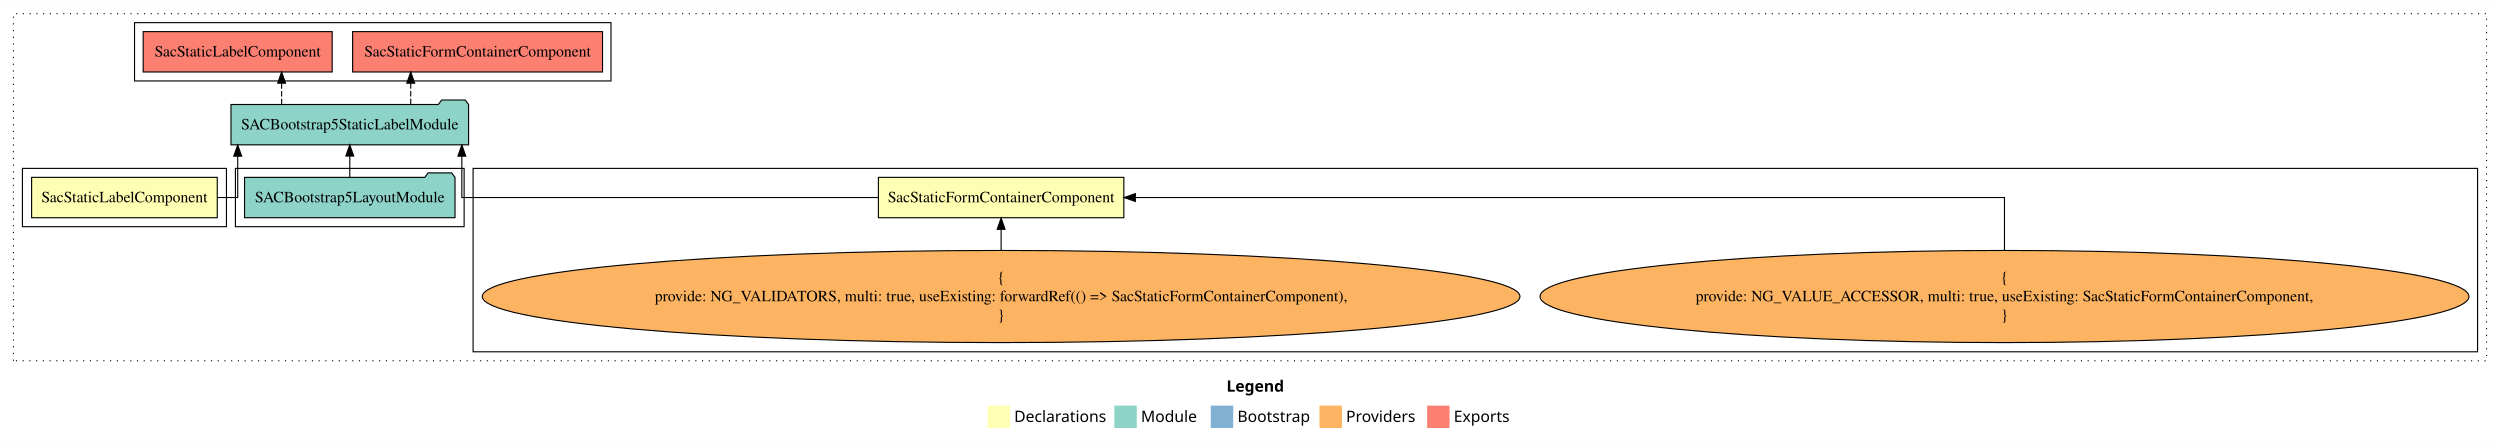
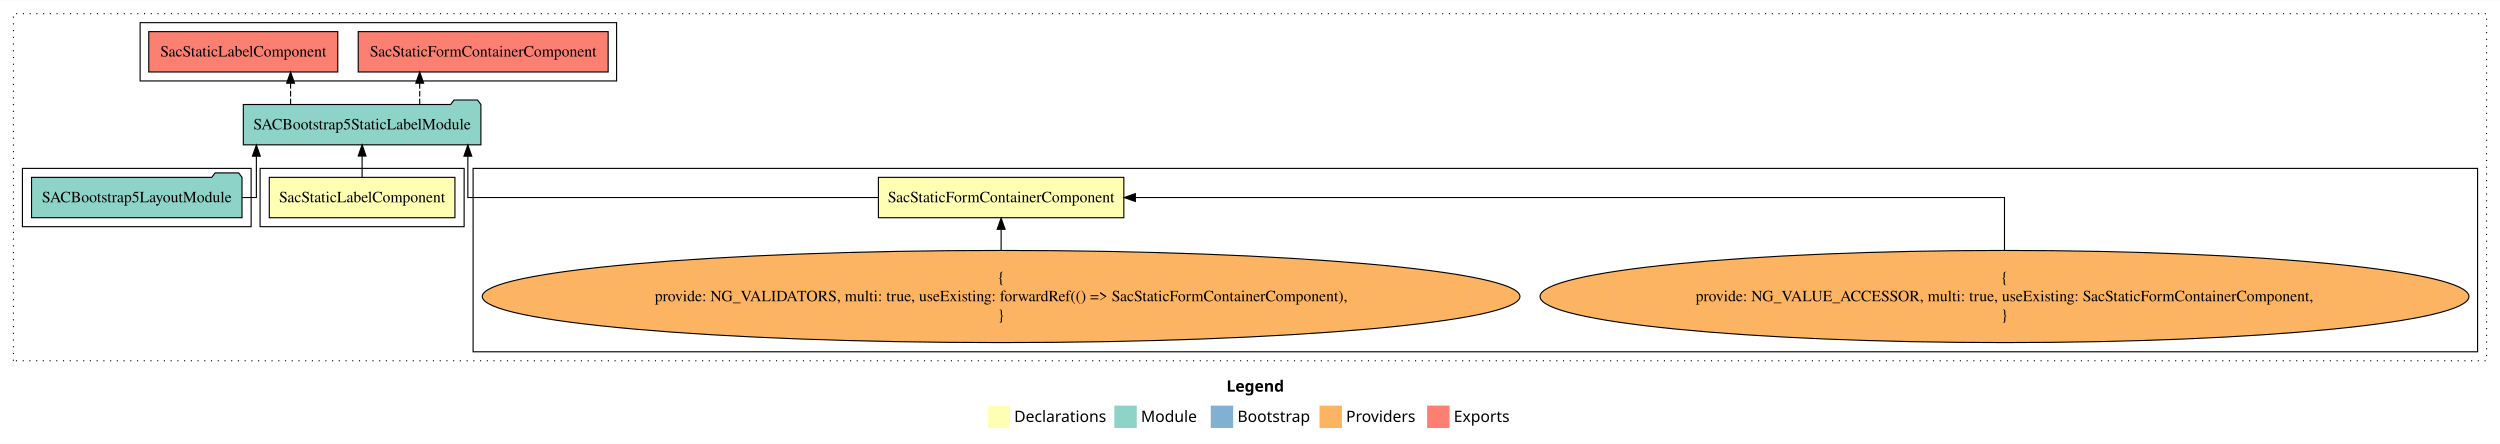
<svg xmlns="http://www.w3.org/2000/svg" width="2230pt" height="396pt" viewBox="0.00 0.00 2230.00 395.59">
  <g id="graph0" class="graph" transform="scale(1 1) rotate(0) translate(4 391.59)">
    <polygon fill="white" stroke="transparent" points="-4,4 -4,-391.59 2226,-391.59 2226,4 -4,4" />
    <text text-anchor="start" x="1090.01" y="-42.4" font-family="Times-12" font-weight="bold" font-size="14.00">Legend</text>
    <polygon fill="#ffffb3" stroke="transparent" points="877,-10 877,-30 897,-30 897,-10 877,-10" />
    <text text-anchor="start" x="900.63" y="-15.4" font-family="Times-12" font-size="14.00">  Declarations</text>
    <polygon fill="#8dd3c7" stroke="transparent" points="990,-10 990,-30 1010,-30 1010,-10 990,-10" />
    <text text-anchor="start" x="1013.73" y="-15.4" font-family="Times-12" font-size="14.00">  Module</text>
    <polygon fill="#80b1d3" stroke="transparent" points="1076,-10 1076,-30 1096,-30 1096,-10 1076,-10" />
    <text text-anchor="start" x="1099.78" y="-15.4" font-family="Times-12" font-size="14.00">  Bootstrap</text>
    <polygon fill="#fdb462" stroke="transparent" points="1173,-10 1173,-30 1193,-30 1193,-10 1173,-10" />
    <text text-anchor="start" x="1196.67" y="-15.4" font-family="Times-12" font-size="14.00">  Providers</text>
    <polygon fill="#fb8072" stroke="transparent" points="1269,-10 1269,-30 1289,-30 1289,-10 1269,-10" />
    <text text-anchor="start" x="1292.73" y="-15.4" font-family="Times-12" font-size="14.00">  Exports</text>
    <g id="clust1" class="cluster">
      <polygon fill="none" stroke="black" stroke-dasharray="1,5" points="8,-70 8,-379.59 2214,-379.59 2214,-70 8,-70" />
    </g>
    <g id="clust3" class="cluster">
      <polygon fill="none" stroke="black" points="418,-78 418,-241.59 2206,-241.59 2206,-78 418,-78" />
    </g>
    <g id="clust6" class="cluster">
-       <polygon fill="none" stroke="black" points="116,-319.59 116,-371.59 541,-371.59 541,-319.59 116,-319.59" />
+       <polygon fill="none" stroke="black" points="121,-319.59 121,-371.59 546,-371.59 546,-319.59 121,-319.59" />
+     </g>
+     <g id="clust2" class="cluster">
+       <polygon fill="none" stroke="black" points="228,-189.59 228,-241.59 410,-241.59 410,-189.59 228,-189.59" />
    </g>
    <g id="clust5" class="cluster">
-       <polygon fill="none" stroke="black" points="206,-189.59 206,-241.59 410,-241.59 410,-189.59 206,-189.59" />
-     </g>
-     <g id="clust2" class="cluster">
-       <polygon fill="none" stroke="black" points="16,-189.59 16,-241.59 198,-241.59 198,-189.59 16,-189.59" />
+       <polygon fill="none" stroke="black" points="16,-189.59 16,-241.59 220,-241.59 220,-189.59 16,-189.59" />
    </g>
    <g id="node1" class="node">
      <polygon fill="#ffffb3" stroke="black" points="998.47,-233.59 779.53,-233.59 779.53,-197.59 998.47,-197.59 998.47,-233.59" />
      <text text-anchor="middle" x="889" y="-211.39" font-family="Times,serif" font-size="14.00">SacStaticFormContainerComponent</text>
    </g>
    <g id="node3" class="node">
-       <polygon fill="#8dd3c7" stroke="black" points="413.97,-298.59 410.97,-302.59 389.97,-302.59 386.97,-298.59 202.03,-298.59 202.03,-262.59 413.97,-262.59 413.97,-298.59" />
-       <text text-anchor="middle" x="308" y="-276.39" font-family="Times,serif" font-size="14.00">SACBootstrap5StaticLabelModule</text>
+       <polygon fill="#8dd3c7" stroke="black" points="424.97,-298.59 421.97,-302.59 400.97,-302.59 397.97,-298.59 213.03,-298.59 213.03,-262.59 424.97,-262.59 424.97,-298.59" />
+       <text text-anchor="middle" x="319" y="-276.39" font-family="Times,serif" font-size="14.00">SACBootstrap5StaticLabelModule</text>
    </g>
    <g id="edge1" class="edge">
-       <path fill="none" stroke="black" d="M779.24,-215.59C637.27,-215.59 407.96,-215.59 407.96,-215.59 407.96,-215.59 407.96,-252.48 407.96,-252.48" />
-       <polygon fill="black" stroke="black" points="404.46,-252.48 407.96,-262.48 411.46,-252.48 404.46,-252.48" />
+       <path fill="none" stroke="black" d="M779.27,-215.59C638.79,-215.59 413.32,-215.59 413.32,-215.59 413.32,-215.59 413.32,-252.48 413.32,-252.48" />
+       <polygon fill="black" stroke="black" points="409.82,-252.48 413.32,-262.48 416.82,-252.48 409.82,-252.48" />
    </g>
    <g id="node2" class="node">
-       <polygon fill="#ffffb3" stroke="black" points="189.8,-233.59 24.2,-233.59 24.2,-197.59 189.8,-197.59 189.8,-233.59" />
-       <text text-anchor="middle" x="107" y="-211.39" font-family="Times,serif" font-size="14.00">SacStaticLabelComponent</text>
+       <polygon fill="#ffffb3" stroke="black" points="401.8,-233.59 236.2,-233.59 236.2,-197.59 401.8,-197.59 401.8,-233.59" />
+       <text text-anchor="middle" x="319" y="-211.39" font-family="Times,serif" font-size="14.00">SacStaticLabelComponent</text>
    </g>
    <g id="edge4" class="edge">
-       <path fill="none" stroke="black" d="M189.98,-215.59C200.7,-215.59 208.04,-215.59 208.04,-215.59 208.04,-215.59 208.04,-252.48 208.04,-252.48" />
-       <polygon fill="black" stroke="black" points="204.54,-252.48 208.04,-262.48 211.54,-252.48 204.54,-252.48" />
+       <path fill="none" stroke="black" d="M319,-233.7C319,-233.7 319,-252.58 319,-252.58" />
+       <polygon fill="black" stroke="black" points="315.5,-252.58 319,-262.58 322.5,-252.58 315.5,-252.58" />
    </g>
    <g id="node7" class="node">
-       <polygon fill="#fb8072" stroke="black" points="533.47,-363.59 310.53,-363.59 310.53,-327.59 533.47,-327.59 533.47,-363.59" />
-       <text text-anchor="middle" x="422" y="-341.39" font-family="Times,serif" font-size="14.00">SacStaticFormContainerComponent </text>
+       <polygon fill="#fb8072" stroke="black" points="538.47,-363.59 315.53,-363.59 315.53,-327.59 538.47,-327.59 538.47,-363.59" />
+       <text text-anchor="middle" x="427" y="-341.39" font-family="Times,serif" font-size="14.00">SacStaticFormContainerComponent </text>
    </g>
    <g id="edge6" class="edge">
-       <path fill="none" stroke="black" stroke-dasharray="5,2" d="M362.38,-298.7C362.38,-298.7 362.38,-317.58 362.38,-317.58" />
-       <polygon fill="black" stroke="black" points="358.88,-317.58 362.38,-327.58 365.88,-317.58 358.88,-317.58" />
+       <path fill="none" stroke="black" stroke-dasharray="5,2" d="M370.38,-298.7C370.38,-298.7 370.38,-317.58 370.38,-317.58" />
+       <polygon fill="black" stroke="black" points="366.88,-317.58 370.38,-327.58 373.88,-317.58 366.88,-317.58" />
    </g>
    <g id="node8" class="node">
-       <polygon fill="#fb8072" stroke="black" points="292.3,-363.59 123.7,-363.59 123.7,-327.59 292.3,-327.59 292.3,-363.59" />
-       <text text-anchor="middle" x="208" y="-341.39" font-family="Times,serif" font-size="14.00">SacStaticLabelComponent </text>
+       <polygon fill="#fb8072" stroke="black" points="297.3,-363.59 128.7,-363.59 128.7,-327.59 297.3,-327.59 297.3,-363.59" />
+       <text text-anchor="middle" x="213" y="-341.39" font-family="Times,serif" font-size="14.00">SacStaticLabelComponent </text>
    </g>
    <g id="edge7" class="edge">
-       <path fill="none" stroke="black" stroke-dasharray="5,2" d="M247.21,-298.7C247.21,-298.7 247.21,-317.58 247.21,-317.58" />
-       <polygon fill="black" stroke="black" points="243.71,-317.58 247.21,-327.58 250.71,-317.58 243.71,-317.58" />
+       <path fill="none" stroke="black" stroke-dasharray="5,2" d="M255.21,-298.7C255.21,-298.7 255.21,-317.58 255.21,-317.58" />
+       <polygon fill="black" stroke="black" points="251.71,-317.58 255.21,-327.58 258.71,-317.58 251.71,-317.58" />
    </g>
    <g id="node4" class="node">
      <ellipse fill="#fdb462" stroke="black" cx="1784" cy="-127.3" rx="414.29" ry="41.09" />
      <text text-anchor="middle" x="1784" y="-139.9" font-family="Times,serif" font-size="14.00">{</text>
      <text text-anchor="middle" x="1784" y="-123.1" font-family="Times,serif" font-size="14.00">    provide: NG_VALUE_ACCESSOR, multi: true, useExisting: SacStaticFormContainerComponent,</text>
      <text text-anchor="middle" x="1784" y="-106.3" font-family="Times,serif" font-size="14.00">}</text>
    </g>
    <g id="edge2" class="edge">
      <path fill="none" stroke="black" d="M1784,-168.6C1784,-191.58 1784,-215.59 1784,-215.59 1784,-215.59 1008.74,-215.59 1008.74,-215.59" />
      <polygon fill="black" stroke="black" points="1008.74,-212.09 998.74,-215.59 1008.74,-219.09 1008.74,-212.09" />
    </g>
    <g id="node5" class="node">
      <ellipse fill="#fdb462" stroke="black" cx="889" cy="-127.3" rx="462.8" ry="41.09" />
      <text text-anchor="middle" x="889" y="-139.9" font-family="Times,serif" font-size="14.00">{</text>
      <text text-anchor="middle" x="889" y="-123.1" font-family="Times,serif" font-size="14.00">    provide: NG_VALIDATORS, multi: true, useExisting: forwardRef(() =&gt; SacStaticFormContainerComponent),</text>
      <text text-anchor="middle" x="889" y="-106.3" font-family="Times,serif" font-size="14.00">}</text>
    </g>
    <g id="edge3" class="edge">
      <path fill="none" stroke="black" d="M889,-168.6C889,-168.6 889,-187.26 889,-187.26" />
      <polygon fill="black" stroke="black" points="885.5,-187.26 889,-197.26 892.5,-187.26 885.5,-187.26" />
    </g>
    <g id="node6" class="node">
-       <polygon fill="#8dd3c7" stroke="black" points="401.87,-233.59 398.87,-237.59 377.87,-237.59 374.87,-233.59 214.13,-233.59 214.13,-197.59 401.87,-197.59 401.87,-233.59" />
-       <text text-anchor="middle" x="308" y="-211.39" font-family="Times,serif" font-size="14.00">SACBootstrap5LayoutModule</text>
+       <polygon fill="#8dd3c7" stroke="black" points="211.87,-233.59 208.87,-237.59 187.87,-237.59 184.87,-233.59 24.13,-233.59 24.13,-197.59 211.87,-197.59 211.87,-233.59" />
+       <text text-anchor="middle" x="118" y="-211.39" font-family="Times,serif" font-size="14.00">SACBootstrap5LayoutModule</text>
    </g>
    <g id="edge5" class="edge">
-       <path fill="none" stroke="black" d="M308,-233.7C308,-233.7 308,-252.58 308,-252.58" />
-       <polygon fill="black" stroke="black" points="304.5,-252.58 308,-262.58 311.5,-252.58 304.5,-252.58" />
+       <path fill="none" stroke="black" d="M212.03,-215.59C219.76,-215.59 224.68,-215.59 224.68,-215.59 224.68,-215.59 224.68,-252.48 224.68,-252.48" />
+       <polygon fill="black" stroke="black" points="221.18,-252.48 224.68,-262.48 228.18,-252.48 221.18,-252.48" />
    </g>
  </g>
</svg>
